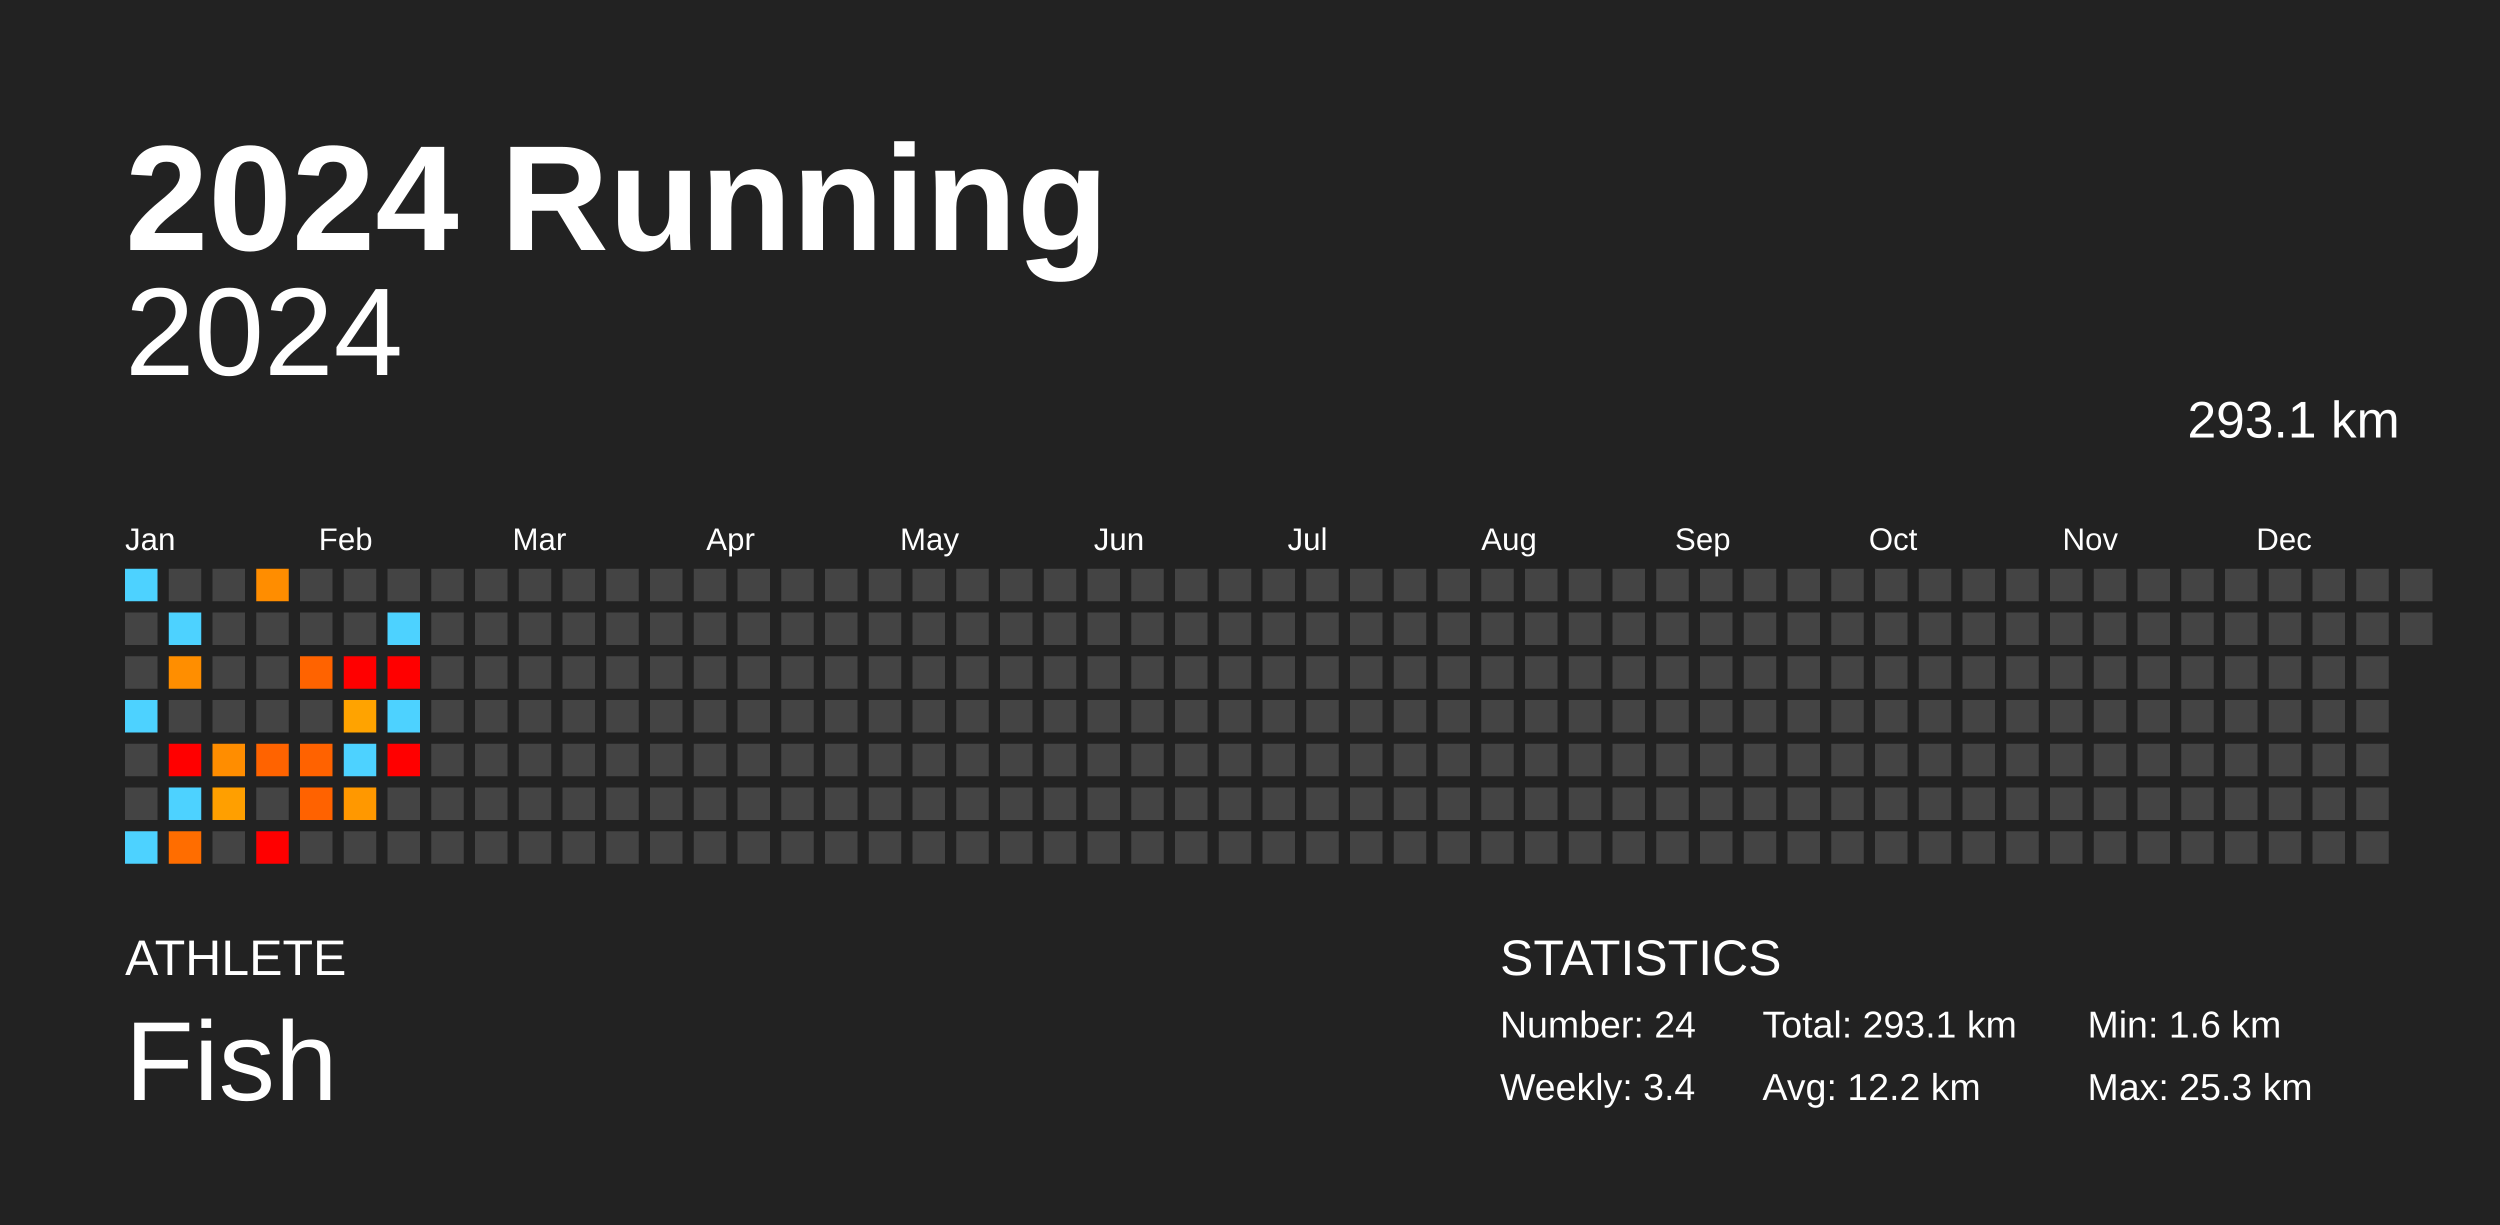
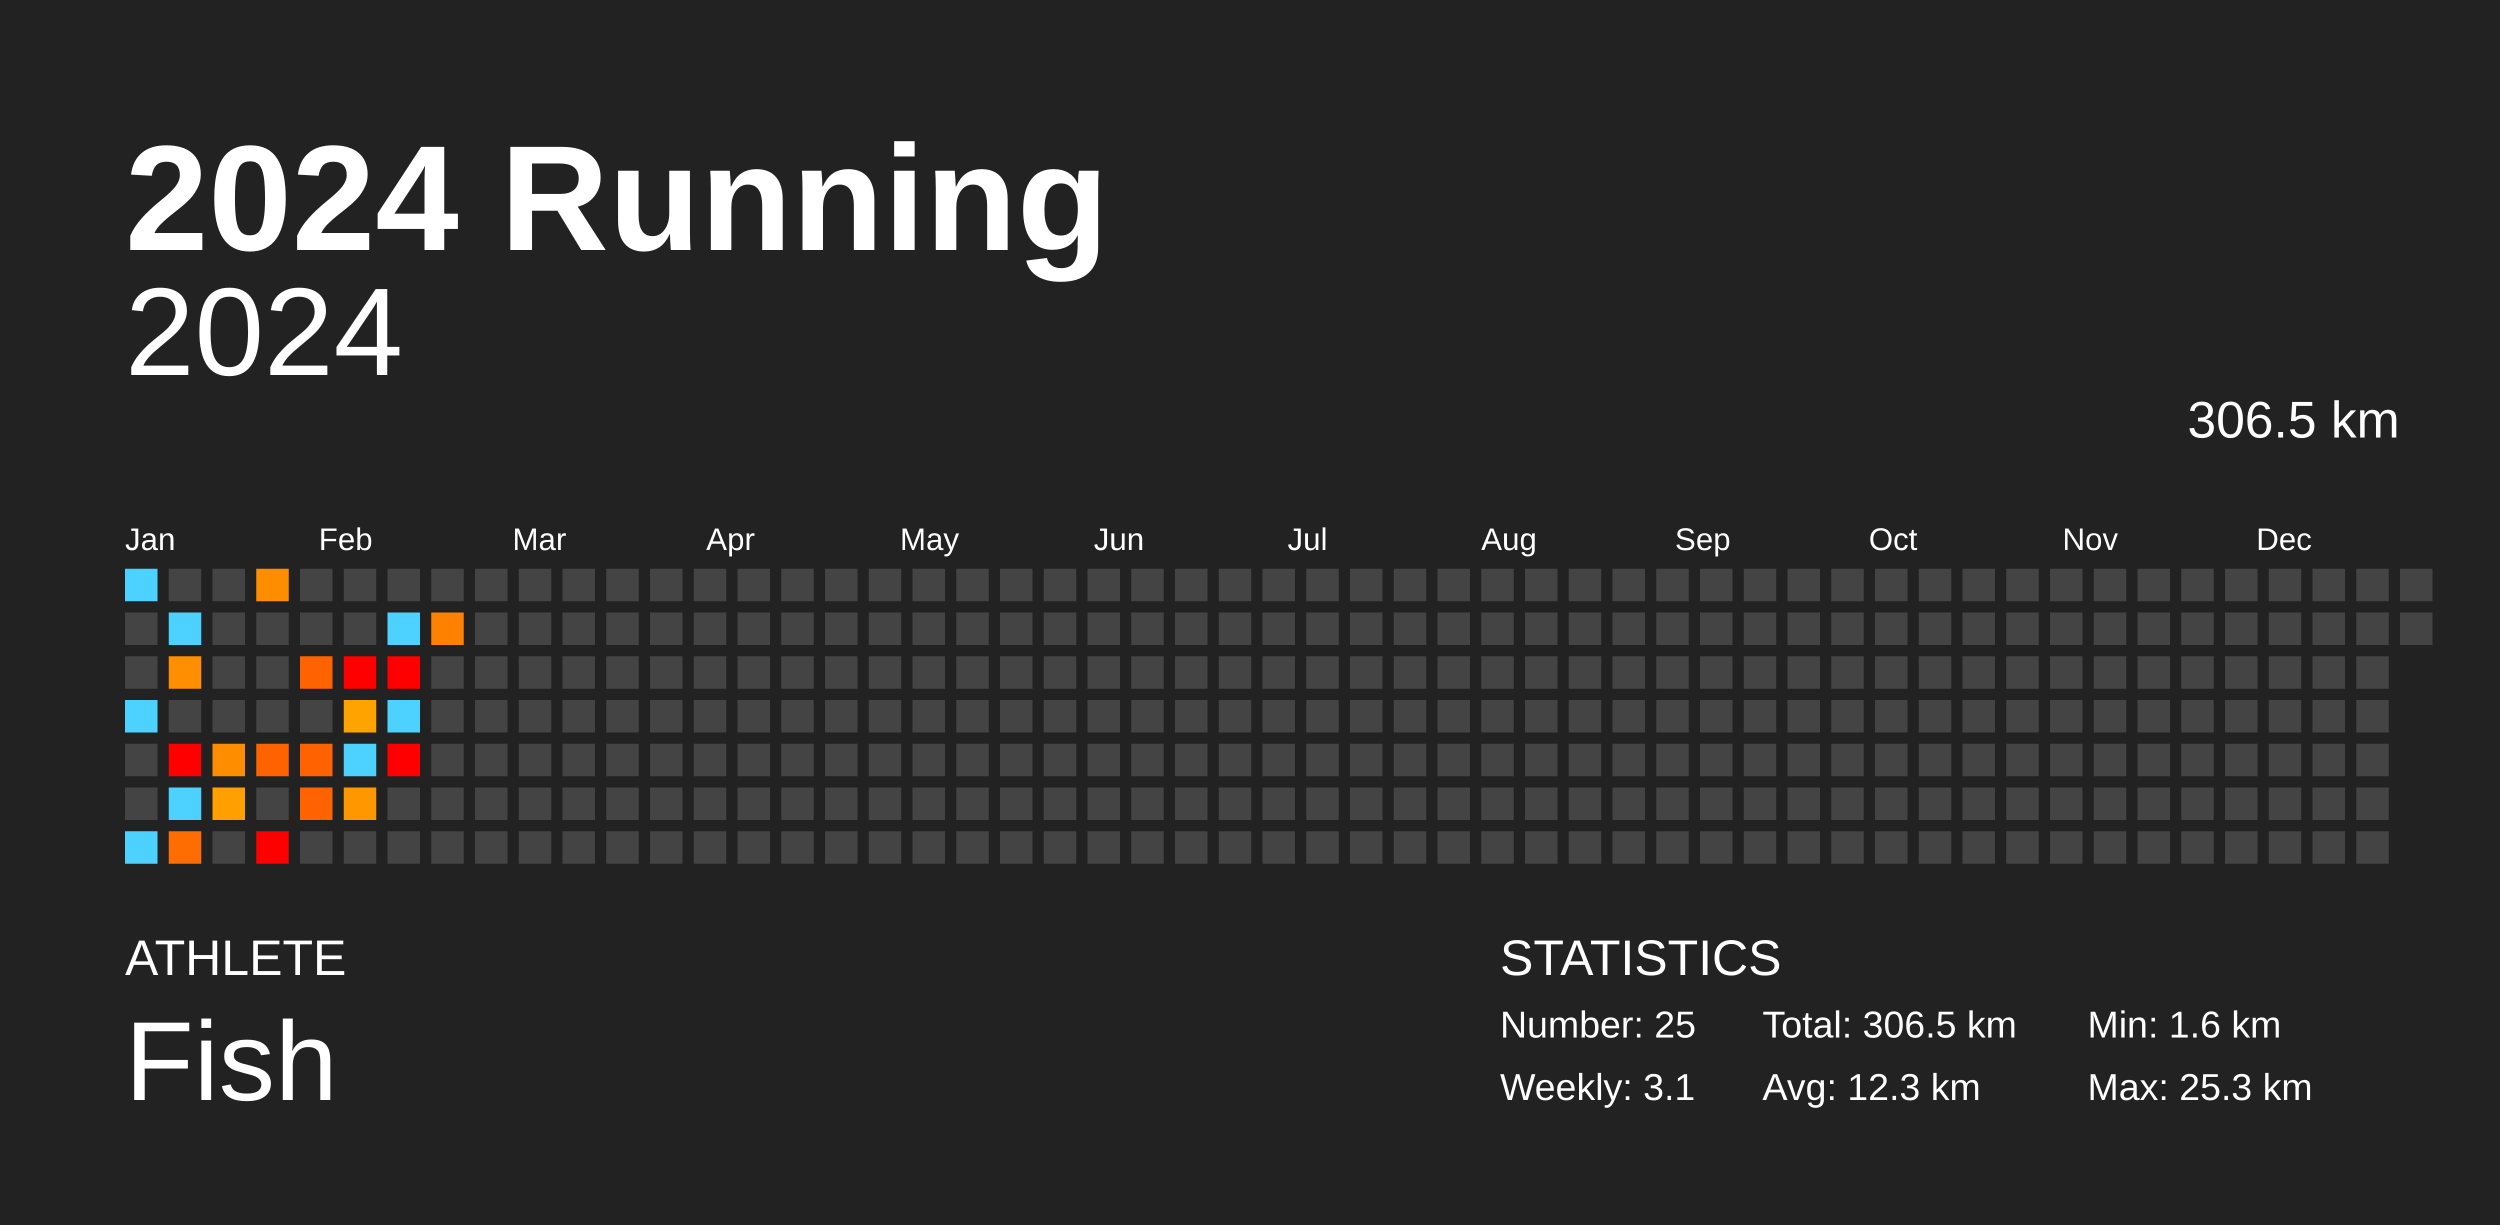
<svg xmlns="http://www.w3.org/2000/svg" baseProfile="full" height="98mm" version="1.1" viewBox="0,0,200,98" width="200mm">
  <defs />
  <rect fill="#222222" height="98" width="200" x="0" y="0" />
  <text fill="#FFFFFF" style="font-size:12px; font-family:Arial; font-weight:bold;" x="10" y="20">2024 Running</text>
  <text fill="#FFFFFF" style="font-size:4px; font-family:Arial" x="10" y="78">ATHLETE</text>
  <text fill="#FFFFFF" style="font-size:9px; font-family:Arial" x="10" y="88">Fish</text>
  <text fill="#FFFFFF" style="font-size:4px; font-family:Arial" x="120" y="78">STATISTICS</text>
-   <text fill="#FFFFFF" style="font-size:3px; font-family:Arial" x="120" y="83">Number: 24</text>
-   <text fill="#FFFFFF" style="font-size:3px; font-family:Arial" x="120" y="88">Weekly: 3.4</text>
-   <text fill="#FFFFFF" style="font-size:3px; font-family:Arial" x="141" y="83">Total: 293.1 km</text>
-   <text fill="#FFFFFF" style="font-size:3px; font-family:Arial" x="141" y="88">Avg: 12.2 km</text>
+   <text fill="#FFFFFF" style="font-size:3px; font-family:Arial" x="120" y="83">Number: 25</text>
+   <text fill="#FFFFFF" style="font-size:3px; font-family:Arial" x="120" y="88">Weekly: 3.1</text>
+   <text fill="#FFFFFF" style="font-size:3px; font-family:Arial" x="141" y="83">Total: 306.5 km</text>
+   <text fill="#FFFFFF" style="font-size:3px; font-family:Arial" x="141" y="88">Avg: 12.3 km</text>
  <text fill="#FFFFFF" style="font-size:3px; font-family:Arial" x="167" y="83">Min: 1.6 km</text>
  <text fill="#FFFFFF" style="font-size:3px; font-family:Arial" x="167" y="88">Max: 25.3 km</text>
  <text alignment-baseline="hanging" fill="#FFFFFF" style="font-size:10.0px; font-family:Arial;" x="10" y="30">2024</text>
-   <text alignment-baseline="hanging" fill="#FFFFFF" style="font-size:4.125px; font-family:Arial;" x="175" y="35">293.1 km</text>
+   <text alignment-baseline="hanging" fill="#FFFFFF" style="font-size:4.125px; font-family:Arial;" x="175" y="35">306.5 km</text>
  <text fill="#FFFFFF" style="font-size:2.5px; font-family:Arial" x="10.0" y="44">Jan</text>
  <text fill="#FFFFFF" style="font-size:2.5px; font-family:Arial" x="25.5" y="44">Feb</text>
  <text fill="#FFFFFF" style="font-size:2.5px; font-family:Arial" x="41.0" y="44">Mar</text>
  <text fill="#FFFFFF" style="font-size:2.5px; font-family:Arial" x="56.5" y="44">Apr</text>
  <text fill="#FFFFFF" style="font-size:2.5px; font-family:Arial" x="72.0" y="44">May</text>
  <text fill="#FFFFFF" style="font-size:2.5px; font-family:Arial" x="87.5" y="44">Jun</text>
  <text fill="#FFFFFF" style="font-size:2.5px; font-family:Arial" x="103.0" y="44">Jul</text>
  <text fill="#FFFFFF" style="font-size:2.5px; font-family:Arial" x="118.5" y="44">Aug</text>
  <text fill="#FFFFFF" style="font-size:2.5px; font-family:Arial" x="134.0" y="44">Sep</text>
  <text fill="#FFFFFF" style="font-size:2.5px; font-family:Arial" x="149.5" y="44">Oct</text>
  <text fill="#FFFFFF" style="font-size:2.5px; font-family:Arial" x="165.0" y="44">Nov</text>
  <text fill="#FFFFFF" style="font-size:2.5px; font-family:Arial" x="180.5" y="44">Dec</text>
  <rect fill="#4dd2ff" height="2.6" width="2.6" x="10.0" y="45.5" />
  <rect fill="#444444" height="2.6" width="2.6" x="10.0" y="49.0" />
  <rect fill="#444444" height="2.6" width="2.6" x="10.0" y="52.5" />
  <rect fill="#4dd2ff" height="2.6" width="2.6" x="10.0" y="56.0" />
  <rect fill="#444444" height="2.6" width="2.6" x="10.0" y="59.5" />
  <rect fill="#444444" height="2.6" width="2.6" x="10.0" y="63.0" />
  <rect fill="#4dd2ff" height="2.6" width="2.6" x="10.0" y="66.5" />
  <rect fill="#444444" height="2.6" width="2.6" x="13.5" y="45.5" />
  <rect fill="#4dd2ff" height="2.6" width="2.6" x="13.5" y="49.0" />
  <rect fill="#ff8e00" height="2.6" width="2.6" x="13.5" y="52.5" />
  <rect fill="#444444" height="2.6" width="2.6" x="13.5" y="56.0" />
  <rect fill="red" height="2.6" width="2.6" x="13.5" y="59.5" />
  <rect fill="#4dd2ff" height="2.6" width="2.6" x="13.5" y="63.0" />
  <rect fill="#ff6d00" height="2.6" width="2.6" x="13.5" y="66.5" />
  <rect fill="#444444" height="2.6" width="2.6" x="17.0" y="45.5" />
  <rect fill="#444444" height="2.6" width="2.6" x="17.0" y="49.0" />
  <rect fill="#444444" height="2.6" width="2.6" x="17.0" y="52.5" />
  <rect fill="#444444" height="2.6" width="2.6" x="17.0" y="56.0" />
  <rect fill="#ff8d00" height="2.6" width="2.6" x="17.0" y="59.5" />
  <rect fill="#ff9f00" height="2.6" width="2.6" x="17.0" y="63.0" />
  <rect fill="#444444" height="2.6" width="2.6" x="17.0" y="66.5" />
  <rect fill="#ff8d00" height="2.6" width="2.6" x="20.5" y="45.5" />
  <rect fill="#444444" height="2.6" width="2.6" x="20.5" y="49.0" />
  <rect fill="#444444" height="2.6" width="2.6" x="20.5" y="52.5" />
  <rect fill="#444444" height="2.6" width="2.6" x="20.5" y="56.0" />
  <rect fill="#ff6300" height="2.6" width="2.6" x="20.5" y="59.5" />
  <rect fill="#444444" height="2.6" width="2.6" x="20.5" y="63.0" />
  <rect fill="red" height="2.6" width="2.6" x="20.5" y="66.5" />
  <rect fill="#444444" height="2.6" width="2.6" x="24.0" y="45.5" />
  <rect fill="#444444" height="2.6" width="2.6" x="24.0" y="49.0" />
  <rect fill="#ff6300" height="2.6" width="2.6" x="24.0" y="52.5" />
  <rect fill="#444444" height="2.6" width="2.6" x="24.0" y="56.0" />
  <rect fill="#ff6200" height="2.6" width="2.6" x="24.0" y="59.5" />
  <rect fill="#ff6200" height="2.6" width="2.6" x="24.0" y="63.0" />
  <rect fill="#444444" height="2.6" width="2.6" x="24.0" y="66.5" />
  <rect fill="#444444" height="2.6" width="2.6" x="27.5" y="45.5" />
  <rect fill="#444444" height="2.6" width="2.6" x="27.5" y="49.0" />
  <rect fill="red" height="2.6" width="2.6" x="27.5" y="52.5" />
  <rect fill="#ffa300" height="2.6" width="2.6" x="27.5" y="56.0" />
  <rect fill="#4dd2ff" height="2.6" width="2.6" x="27.5" y="59.5" />
  <rect fill="#ff9800" height="2.6" width="2.6" x="27.5" y="63.0" />
  <rect fill="#444444" height="2.6" width="2.6" x="27.5" y="66.5" />
  <rect fill="#444444" height="2.6" width="2.6" x="31.0" y="45.5" />
  <rect fill="#4dd2ff" height="2.6" width="2.6" x="31.0" y="49.0" />
  <rect fill="red" height="2.6" width="2.6" x="31.0" y="52.5" />
  <rect fill="#4dd2ff" height="2.6" width="2.6" x="31.0" y="56.0" />
  <rect fill="red" height="2.6" width="2.6" x="31.0" y="59.5" />
  <rect fill="#444444" height="2.6" width="2.6" x="31.0" y="63.0" />
  <rect fill="#444444" height="2.6" width="2.6" x="31.0" y="66.5" />
  <rect fill="#444444" height="2.6" width="2.6" x="34.5" y="45.5" />
-   <rect fill="#444444" height="2.6" width="2.6" x="34.5" y="49.0" />
+   <rect fill="#ff8100" height="2.6" width="2.6" x="34.5" y="49.0" />
  <rect fill="#444444" height="2.6" width="2.6" x="34.5" y="52.5" />
  <rect fill="#444444" height="2.6" width="2.6" x="34.5" y="56.0" />
  <rect fill="#444444" height="2.6" width="2.6" x="34.5" y="59.5" />
  <rect fill="#444444" height="2.6" width="2.6" x="34.5" y="63.0" />
  <rect fill="#444444" height="2.6" width="2.6" x="34.5" y="66.5" />
  <rect fill="#444444" height="2.6" width="2.6" x="38.0" y="45.5" />
  <rect fill="#444444" height="2.6" width="2.6" x="38.0" y="49.0" />
  <rect fill="#444444" height="2.6" width="2.6" x="38.0" y="52.5" />
  <rect fill="#444444" height="2.6" width="2.6" x="38.0" y="56.0" />
  <rect fill="#444444" height="2.6" width="2.6" x="38.0" y="59.5" />
  <rect fill="#444444" height="2.6" width="2.6" x="38.0" y="63.0" />
  <rect fill="#444444" height="2.6" width="2.6" x="38.0" y="66.5" />
  <rect fill="#444444" height="2.6" width="2.6" x="41.5" y="45.5" />
  <rect fill="#444444" height="2.6" width="2.6" x="41.5" y="49.0" />
  <rect fill="#444444" height="2.6" width="2.6" x="41.5" y="52.5" />
  <rect fill="#444444" height="2.6" width="2.6" x="41.5" y="56.0" />
  <rect fill="#444444" height="2.6" width="2.6" x="41.5" y="59.5" />
  <rect fill="#444444" height="2.6" width="2.6" x="41.5" y="63.0" />
  <rect fill="#444444" height="2.6" width="2.6" x="41.5" y="66.5" />
  <rect fill="#444444" height="2.6" width="2.6" x="45.0" y="45.5" />
  <rect fill="#444444" height="2.6" width="2.6" x="45.0" y="49.0" />
  <rect fill="#444444" height="2.6" width="2.6" x="45.0" y="52.5" />
  <rect fill="#444444" height="2.6" width="2.6" x="45.0" y="56.0" />
  <rect fill="#444444" height="2.6" width="2.6" x="45.0" y="59.5" />
  <rect fill="#444444" height="2.6" width="2.6" x="45.0" y="63.0" />
  <rect fill="#444444" height="2.6" width="2.6" x="45.0" y="66.5" />
  <rect fill="#444444" height="2.6" width="2.6" x="48.5" y="45.5" />
  <rect fill="#444444" height="2.6" width="2.6" x="48.5" y="49.0" />
  <rect fill="#444444" height="2.6" width="2.6" x="48.5" y="52.5" />
  <rect fill="#444444" height="2.6" width="2.6" x="48.5" y="56.0" />
  <rect fill="#444444" height="2.6" width="2.6" x="48.5" y="59.5" />
  <rect fill="#444444" height="2.6" width="2.6" x="48.5" y="63.0" />
  <rect fill="#444444" height="2.6" width="2.6" x="48.5" y="66.5" />
  <rect fill="#444444" height="2.6" width="2.6" x="52.0" y="45.5" />
  <rect fill="#444444" height="2.6" width="2.6" x="52.0" y="49.0" />
  <rect fill="#444444" height="2.6" width="2.6" x="52.0" y="52.5" />
  <rect fill="#444444" height="2.6" width="2.6" x="52.0" y="56.0" />
  <rect fill="#444444" height="2.6" width="2.6" x="52.0" y="59.5" />
  <rect fill="#444444" height="2.6" width="2.6" x="52.0" y="63.0" />
  <rect fill="#444444" height="2.6" width="2.6" x="52.0" y="66.5" />
  <rect fill="#444444" height="2.6" width="2.6" x="55.5" y="45.5" />
  <rect fill="#444444" height="2.6" width="2.6" x="55.5" y="49.0" />
  <rect fill="#444444" height="2.6" width="2.6" x="55.5" y="52.5" />
  <rect fill="#444444" height="2.6" width="2.6" x="55.5" y="56.0" />
  <rect fill="#444444" height="2.6" width="2.6" x="55.5" y="59.5" />
  <rect fill="#444444" height="2.6" width="2.6" x="55.5" y="63.0" />
  <rect fill="#444444" height="2.6" width="2.6" x="55.5" y="66.5" />
  <rect fill="#444444" height="2.6" width="2.6" x="59.0" y="45.5" />
  <rect fill="#444444" height="2.6" width="2.6" x="59.0" y="49.0" />
  <rect fill="#444444" height="2.6" width="2.6" x="59.0" y="52.5" />
  <rect fill="#444444" height="2.6" width="2.6" x="59.0" y="56.0" />
  <rect fill="#444444" height="2.6" width="2.6" x="59.0" y="59.5" />
  <rect fill="#444444" height="2.6" width="2.6" x="59.0" y="63.0" />
  <rect fill="#444444" height="2.6" width="2.6" x="59.0" y="66.5" />
  <rect fill="#444444" height="2.6" width="2.6" x="62.5" y="45.5" />
  <rect fill="#444444" height="2.6" width="2.6" x="62.5" y="49.0" />
  <rect fill="#444444" height="2.6" width="2.6" x="62.5" y="52.5" />
  <rect fill="#444444" height="2.6" width="2.6" x="62.5" y="56.0" />
  <rect fill="#444444" height="2.6" width="2.6" x="62.5" y="59.5" />
  <rect fill="#444444" height="2.6" width="2.6" x="62.5" y="63.0" />
  <rect fill="#444444" height="2.6" width="2.6" x="62.5" y="66.5" />
  <rect fill="#444444" height="2.6" width="2.6" x="66.0" y="45.5" />
  <rect fill="#444444" height="2.6" width="2.6" x="66.0" y="49.0" />
  <rect fill="#444444" height="2.6" width="2.6" x="66.0" y="52.5" />
  <rect fill="#444444" height="2.6" width="2.6" x="66.0" y="56.0" />
  <rect fill="#444444" height="2.6" width="2.6" x="66.0" y="59.5" />
  <rect fill="#444444" height="2.6" width="2.6" x="66.0" y="63.0" />
  <rect fill="#444444" height="2.6" width="2.6" x="66.0" y="66.5" />
  <rect fill="#444444" height="2.6" width="2.6" x="69.5" y="45.5" />
  <rect fill="#444444" height="2.6" width="2.6" x="69.5" y="49.0" />
  <rect fill="#444444" height="2.6" width="2.6" x="69.5" y="52.5" />
  <rect fill="#444444" height="2.6" width="2.6" x="69.5" y="56.0" />
  <rect fill="#444444" height="2.6" width="2.6" x="69.5" y="59.5" />
  <rect fill="#444444" height="2.6" width="2.6" x="69.5" y="63.0" />
  <rect fill="#444444" height="2.6" width="2.6" x="69.5" y="66.5" />
  <rect fill="#444444" height="2.6" width="2.6" x="73.0" y="45.5" />
  <rect fill="#444444" height="2.6" width="2.6" x="73.0" y="49.0" />
  <rect fill="#444444" height="2.6" width="2.6" x="73.0" y="52.5" />
  <rect fill="#444444" height="2.6" width="2.6" x="73.0" y="56.0" />
  <rect fill="#444444" height="2.6" width="2.6" x="73.0" y="59.5" />
  <rect fill="#444444" height="2.6" width="2.6" x="73.0" y="63.0" />
  <rect fill="#444444" height="2.6" width="2.6" x="73.0" y="66.5" />
  <rect fill="#444444" height="2.6" width="2.6" x="76.5" y="45.5" />
  <rect fill="#444444" height="2.6" width="2.6" x="76.5" y="49.0" />
  <rect fill="#444444" height="2.6" width="2.6" x="76.5" y="52.5" />
  <rect fill="#444444" height="2.6" width="2.6" x="76.5" y="56.0" />
  <rect fill="#444444" height="2.6" width="2.6" x="76.5" y="59.5" />
  <rect fill="#444444" height="2.6" width="2.6" x="76.5" y="63.0" />
  <rect fill="#444444" height="2.6" width="2.6" x="76.5" y="66.5" />
  <rect fill="#444444" height="2.6" width="2.6" x="80.0" y="45.5" />
  <rect fill="#444444" height="2.6" width="2.6" x="80.0" y="49.0" />
  <rect fill="#444444" height="2.6" width="2.6" x="80.0" y="52.5" />
  <rect fill="#444444" height="2.6" width="2.6" x="80.0" y="56.0" />
  <rect fill="#444444" height="2.6" width="2.6" x="80.0" y="59.5" />
  <rect fill="#444444" height="2.6" width="2.6" x="80.0" y="63.0" />
  <rect fill="#444444" height="2.6" width="2.6" x="80.0" y="66.5" />
  <rect fill="#444444" height="2.6" width="2.6" x="83.5" y="45.5" />
  <rect fill="#444444" height="2.6" width="2.6" x="83.5" y="49.0" />
  <rect fill="#444444" height="2.6" width="2.6" x="83.5" y="52.5" />
  <rect fill="#444444" height="2.6" width="2.6" x="83.5" y="56.0" />
  <rect fill="#444444" height="2.6" width="2.6" x="83.5" y="59.5" />
  <rect fill="#444444" height="2.6" width="2.6" x="83.5" y="63.0" />
  <rect fill="#444444" height="2.6" width="2.6" x="83.5" y="66.5" />
  <rect fill="#444444" height="2.6" width="2.6" x="87.0" y="45.5" />
  <rect fill="#444444" height="2.6" width="2.6" x="87.0" y="49.0" />
  <rect fill="#444444" height="2.6" width="2.6" x="87.0" y="52.5" />
  <rect fill="#444444" height="2.6" width="2.6" x="87.0" y="56.0" />
  <rect fill="#444444" height="2.6" width="2.6" x="87.0" y="59.5" />
  <rect fill="#444444" height="2.6" width="2.6" x="87.0" y="63.0" />
  <rect fill="#444444" height="2.6" width="2.6" x="87.0" y="66.5" />
  <rect fill="#444444" height="2.6" width="2.6" x="90.5" y="45.5" />
  <rect fill="#444444" height="2.6" width="2.6" x="90.5" y="49.0" />
  <rect fill="#444444" height="2.6" width="2.6" x="90.5" y="52.5" />
  <rect fill="#444444" height="2.6" width="2.6" x="90.5" y="56.0" />
  <rect fill="#444444" height="2.6" width="2.6" x="90.5" y="59.5" />
  <rect fill="#444444" height="2.6" width="2.6" x="90.5" y="63.0" />
  <rect fill="#444444" height="2.6" width="2.6" x="90.5" y="66.5" />
  <rect fill="#444444" height="2.6" width="2.6" x="94.0" y="45.5" />
  <rect fill="#444444" height="2.6" width="2.6" x="94.0" y="49.0" />
  <rect fill="#444444" height="2.6" width="2.6" x="94.0" y="52.5" />
  <rect fill="#444444" height="2.6" width="2.6" x="94.0" y="56.0" />
  <rect fill="#444444" height="2.6" width="2.6" x="94.0" y="59.5" />
  <rect fill="#444444" height="2.6" width="2.6" x="94.0" y="63.0" />
  <rect fill="#444444" height="2.6" width="2.6" x="94.0" y="66.5" />
  <rect fill="#444444" height="2.6" width="2.6" x="97.5" y="45.5" />
  <rect fill="#444444" height="2.6" width="2.6" x="97.5" y="49.0" />
  <rect fill="#444444" height="2.6" width="2.6" x="97.5" y="52.5" />
  <rect fill="#444444" height="2.6" width="2.6" x="97.5" y="56.0" />
  <rect fill="#444444" height="2.6" width="2.6" x="97.5" y="59.5" />
  <rect fill="#444444" height="2.6" width="2.6" x="97.5" y="63.0" />
  <rect fill="#444444" height="2.6" width="2.6" x="97.5" y="66.5" />
  <rect fill="#444444" height="2.6" width="2.6" x="101.0" y="45.5" />
  <rect fill="#444444" height="2.6" width="2.6" x="101.0" y="49.0" />
  <rect fill="#444444" height="2.6" width="2.6" x="101.0" y="52.5" />
  <rect fill="#444444" height="2.6" width="2.6" x="101.0" y="56.0" />
  <rect fill="#444444" height="2.6" width="2.6" x="101.0" y="59.5" />
  <rect fill="#444444" height="2.6" width="2.6" x="101.0" y="63.0" />
  <rect fill="#444444" height="2.6" width="2.6" x="101.0" y="66.5" />
  <rect fill="#444444" height="2.6" width="2.6" x="104.5" y="45.5" />
  <rect fill="#444444" height="2.6" width="2.6" x="104.5" y="49.0" />
  <rect fill="#444444" height="2.6" width="2.6" x="104.5" y="52.5" />
  <rect fill="#444444" height="2.6" width="2.6" x="104.5" y="56.0" />
  <rect fill="#444444" height="2.6" width="2.6" x="104.5" y="59.5" />
  <rect fill="#444444" height="2.6" width="2.6" x="104.5" y="63.0" />
  <rect fill="#444444" height="2.6" width="2.6" x="104.5" y="66.5" />
  <rect fill="#444444" height="2.6" width="2.6" x="108.0" y="45.5" />
  <rect fill="#444444" height="2.6" width="2.6" x="108.0" y="49.0" />
  <rect fill="#444444" height="2.6" width="2.6" x="108.0" y="52.5" />
  <rect fill="#444444" height="2.6" width="2.6" x="108.0" y="56.0" />
  <rect fill="#444444" height="2.6" width="2.6" x="108.0" y="59.5" />
  <rect fill="#444444" height="2.6" width="2.6" x="108.0" y="63.0" />
  <rect fill="#444444" height="2.6" width="2.6" x="108.0" y="66.5" />
  <rect fill="#444444" height="2.6" width="2.6" x="111.5" y="45.5" />
  <rect fill="#444444" height="2.6" width="2.6" x="111.5" y="49.0" />
  <rect fill="#444444" height="2.6" width="2.6" x="111.5" y="52.5" />
  <rect fill="#444444" height="2.6" width="2.6" x="111.5" y="56.0" />
  <rect fill="#444444" height="2.6" width="2.6" x="111.5" y="59.5" />
  <rect fill="#444444" height="2.6" width="2.6" x="111.5" y="63.0" />
  <rect fill="#444444" height="2.6" width="2.6" x="111.5" y="66.5" />
  <rect fill="#444444" height="2.6" width="2.6" x="115.0" y="45.5" />
  <rect fill="#444444" height="2.6" width="2.6" x="115.0" y="49.0" />
  <rect fill="#444444" height="2.6" width="2.6" x="115.0" y="52.5" />
  <rect fill="#444444" height="2.6" width="2.6" x="115.0" y="56.0" />
  <rect fill="#444444" height="2.6" width="2.6" x="115.0" y="59.5" />
  <rect fill="#444444" height="2.6" width="2.6" x="115.0" y="63.0" />
  <rect fill="#444444" height="2.6" width="2.6" x="115.0" y="66.5" />
  <rect fill="#444444" height="2.6" width="2.6" x="118.5" y="45.5" />
  <rect fill="#444444" height="2.6" width="2.6" x="118.5" y="49.0" />
  <rect fill="#444444" height="2.6" width="2.6" x="118.5" y="52.5" />
  <rect fill="#444444" height="2.6" width="2.6" x="118.5" y="56.0" />
  <rect fill="#444444" height="2.6" width="2.6" x="118.5" y="59.5" />
  <rect fill="#444444" height="2.6" width="2.6" x="118.5" y="63.0" />
  <rect fill="#444444" height="2.6" width="2.6" x="118.5" y="66.5" />
  <rect fill="#444444" height="2.6" width="2.6" x="122.0" y="45.5" />
  <rect fill="#444444" height="2.6" width="2.6" x="122.0" y="49.0" />
  <rect fill="#444444" height="2.6" width="2.6" x="122.0" y="52.5" />
  <rect fill="#444444" height="2.6" width="2.6" x="122.0" y="56.0" />
  <rect fill="#444444" height="2.6" width="2.6" x="122.0" y="59.5" />
  <rect fill="#444444" height="2.6" width="2.6" x="122.0" y="63.0" />
  <rect fill="#444444" height="2.6" width="2.6" x="122.0" y="66.5" />
  <rect fill="#444444" height="2.6" width="2.6" x="125.5" y="45.5" />
  <rect fill="#444444" height="2.6" width="2.6" x="125.5" y="49.0" />
  <rect fill="#444444" height="2.6" width="2.6" x="125.5" y="52.5" />
  <rect fill="#444444" height="2.6" width="2.6" x="125.5" y="56.0" />
  <rect fill="#444444" height="2.6" width="2.6" x="125.5" y="59.5" />
  <rect fill="#444444" height="2.6" width="2.6" x="125.5" y="63.0" />
  <rect fill="#444444" height="2.6" width="2.6" x="125.5" y="66.5" />
  <rect fill="#444444" height="2.6" width="2.6" x="129.0" y="45.5" />
  <rect fill="#444444" height="2.6" width="2.6" x="129.0" y="49.0" />
  <rect fill="#444444" height="2.6" width="2.6" x="129.0" y="52.5" />
  <rect fill="#444444" height="2.6" width="2.6" x="129.0" y="56.0" />
  <rect fill="#444444" height="2.6" width="2.6" x="129.0" y="59.5" />
  <rect fill="#444444" height="2.6" width="2.6" x="129.0" y="63.0" />
  <rect fill="#444444" height="2.6" width="2.6" x="129.0" y="66.5" />
  <rect fill="#444444" height="2.6" width="2.6" x="132.5" y="45.5" />
  <rect fill="#444444" height="2.6" width="2.6" x="132.5" y="49.0" />
  <rect fill="#444444" height="2.6" width="2.6" x="132.5" y="52.5" />
  <rect fill="#444444" height="2.6" width="2.6" x="132.5" y="56.0" />
  <rect fill="#444444" height="2.6" width="2.6" x="132.5" y="59.5" />
  <rect fill="#444444" height="2.6" width="2.6" x="132.5" y="63.0" />
  <rect fill="#444444" height="2.6" width="2.6" x="132.5" y="66.5" />
  <rect fill="#444444" height="2.6" width="2.6" x="136.0" y="45.5" />
  <rect fill="#444444" height="2.6" width="2.6" x="136.0" y="49.0" />
  <rect fill="#444444" height="2.6" width="2.6" x="136.0" y="52.5" />
  <rect fill="#444444" height="2.6" width="2.6" x="136.0" y="56.0" />
  <rect fill="#444444" height="2.6" width="2.6" x="136.0" y="59.5" />
  <rect fill="#444444" height="2.6" width="2.6" x="136.0" y="63.0" />
  <rect fill="#444444" height="2.6" width="2.6" x="136.0" y="66.5" />
  <rect fill="#444444" height="2.6" width="2.6" x="139.5" y="45.5" />
  <rect fill="#444444" height="2.6" width="2.6" x="139.5" y="49.0" />
  <rect fill="#444444" height="2.6" width="2.6" x="139.5" y="52.5" />
  <rect fill="#444444" height="2.6" width="2.6" x="139.5" y="56.0" />
  <rect fill="#444444" height="2.6" width="2.6" x="139.5" y="59.5" />
  <rect fill="#444444" height="2.6" width="2.6" x="139.5" y="63.0" />
  <rect fill="#444444" height="2.6" width="2.6" x="139.5" y="66.5" />
  <rect fill="#444444" height="2.6" width="2.6" x="143.0" y="45.5" />
  <rect fill="#444444" height="2.6" width="2.6" x="143.0" y="49.0" />
  <rect fill="#444444" height="2.6" width="2.6" x="143.0" y="52.5" />
  <rect fill="#444444" height="2.6" width="2.6" x="143.0" y="56.0" />
  <rect fill="#444444" height="2.6" width="2.6" x="143.0" y="59.5" />
  <rect fill="#444444" height="2.6" width="2.6" x="143.0" y="63.0" />
  <rect fill="#444444" height="2.6" width="2.6" x="143.0" y="66.5" />
  <rect fill="#444444" height="2.6" width="2.6" x="146.5" y="45.5" />
  <rect fill="#444444" height="2.6" width="2.6" x="146.5" y="49.0" />
  <rect fill="#444444" height="2.6" width="2.6" x="146.5" y="52.5" />
  <rect fill="#444444" height="2.6" width="2.6" x="146.5" y="56.0" />
  <rect fill="#444444" height="2.6" width="2.6" x="146.5" y="59.5" />
  <rect fill="#444444" height="2.6" width="2.6" x="146.5" y="63.0" />
  <rect fill="#444444" height="2.6" width="2.6" x="146.5" y="66.5" />
  <rect fill="#444444" height="2.6" width="2.6" x="150.0" y="45.5" />
  <rect fill="#444444" height="2.6" width="2.6" x="150.0" y="49.0" />
  <rect fill="#444444" height="2.6" width="2.6" x="150.0" y="52.5" />
  <rect fill="#444444" height="2.6" width="2.6" x="150.0" y="56.0" />
  <rect fill="#444444" height="2.6" width="2.6" x="150.0" y="59.5" />
  <rect fill="#444444" height="2.6" width="2.6" x="150.0" y="63.0" />
  <rect fill="#444444" height="2.6" width="2.6" x="150.0" y="66.5" />
  <rect fill="#444444" height="2.6" width="2.6" x="153.5" y="45.5" />
  <rect fill="#444444" height="2.6" width="2.6" x="153.5" y="49.0" />
  <rect fill="#444444" height="2.6" width="2.6" x="153.5" y="52.5" />
  <rect fill="#444444" height="2.6" width="2.6" x="153.5" y="56.0" />
  <rect fill="#444444" height="2.6" width="2.6" x="153.5" y="59.5" />
  <rect fill="#444444" height="2.6" width="2.6" x="153.5" y="63.0" />
  <rect fill="#444444" height="2.6" width="2.6" x="153.5" y="66.5" />
  <rect fill="#444444" height="2.6" width="2.6" x="157.0" y="45.5" />
  <rect fill="#444444" height="2.6" width="2.6" x="157.0" y="49.0" />
  <rect fill="#444444" height="2.6" width="2.6" x="157.0" y="52.5" />
  <rect fill="#444444" height="2.6" width="2.6" x="157.0" y="56.0" />
  <rect fill="#444444" height="2.6" width="2.6" x="157.0" y="59.5" />
  <rect fill="#444444" height="2.6" width="2.6" x="157.0" y="63.0" />
  <rect fill="#444444" height="2.6" width="2.6" x="157.0" y="66.5" />
  <rect fill="#444444" height="2.6" width="2.6" x="160.5" y="45.5" />
  <rect fill="#444444" height="2.6" width="2.6" x="160.5" y="49.0" />
  <rect fill="#444444" height="2.6" width="2.6" x="160.5" y="52.5" />
  <rect fill="#444444" height="2.6" width="2.6" x="160.5" y="56.0" />
  <rect fill="#444444" height="2.6" width="2.6" x="160.5" y="59.5" />
  <rect fill="#444444" height="2.6" width="2.6" x="160.5" y="63.0" />
  <rect fill="#444444" height="2.6" width="2.6" x="160.5" y="66.5" />
  <rect fill="#444444" height="2.6" width="2.6" x="164.0" y="45.5" />
  <rect fill="#444444" height="2.6" width="2.6" x="164.0" y="49.0" />
  <rect fill="#444444" height="2.6" width="2.6" x="164.0" y="52.5" />
  <rect fill="#444444" height="2.6" width="2.6" x="164.0" y="56.0" />
  <rect fill="#444444" height="2.6" width="2.6" x="164.0" y="59.5" />
  <rect fill="#444444" height="2.6" width="2.6" x="164.0" y="63.0" />
  <rect fill="#444444" height="2.6" width="2.6" x="164.0" y="66.5" />
  <rect fill="#444444" height="2.6" width="2.6" x="167.5" y="45.5" />
  <rect fill="#444444" height="2.6" width="2.6" x="167.5" y="49.0" />
  <rect fill="#444444" height="2.6" width="2.6" x="167.5" y="52.5" />
  <rect fill="#444444" height="2.6" width="2.6" x="167.5" y="56.0" />
  <rect fill="#444444" height="2.6" width="2.6" x="167.5" y="59.5" />
  <rect fill="#444444" height="2.6" width="2.6" x="167.5" y="63.0" />
  <rect fill="#444444" height="2.6" width="2.6" x="167.5" y="66.5" />
  <rect fill="#444444" height="2.6" width="2.6" x="171.0" y="45.5" />
  <rect fill="#444444" height="2.6" width="2.6" x="171.0" y="49.0" />
  <rect fill="#444444" height="2.6" width="2.6" x="171.0" y="52.5" />
  <rect fill="#444444" height="2.6" width="2.6" x="171.0" y="56.0" />
  <rect fill="#444444" height="2.6" width="2.6" x="171.0" y="59.5" />
  <rect fill="#444444" height="2.6" width="2.6" x="171.0" y="63.0" />
  <rect fill="#444444" height="2.6" width="2.6" x="171.0" y="66.5" />
  <rect fill="#444444" height="2.6" width="2.6" x="174.5" y="45.5" />
  <rect fill="#444444" height="2.6" width="2.6" x="174.5" y="49.0" />
  <rect fill="#444444" height="2.6" width="2.6" x="174.5" y="52.5" />
  <rect fill="#444444" height="2.6" width="2.6" x="174.5" y="56.0" />
  <rect fill="#444444" height="2.6" width="2.6" x="174.5" y="59.5" />
  <rect fill="#444444" height="2.6" width="2.6" x="174.5" y="63.0" />
  <rect fill="#444444" height="2.6" width="2.6" x="174.5" y="66.5" />
  <rect fill="#444444" height="2.6" width="2.6" x="178.0" y="45.5" />
  <rect fill="#444444" height="2.6" width="2.6" x="178.0" y="49.0" />
  <rect fill="#444444" height="2.6" width="2.6" x="178.0" y="52.5" />
  <rect fill="#444444" height="2.6" width="2.6" x="178.0" y="56.0" />
  <rect fill="#444444" height="2.6" width="2.6" x="178.0" y="59.5" />
  <rect fill="#444444" height="2.6" width="2.6" x="178.0" y="63.0" />
  <rect fill="#444444" height="2.6" width="2.6" x="178.0" y="66.5" />
  <rect fill="#444444" height="2.6" width="2.6" x="181.5" y="45.5" />
  <rect fill="#444444" height="2.6" width="2.6" x="181.5" y="49.0" />
  <rect fill="#444444" height="2.6" width="2.6" x="181.5" y="52.5" />
  <rect fill="#444444" height="2.6" width="2.6" x="181.5" y="56.0" />
  <rect fill="#444444" height="2.6" width="2.6" x="181.5" y="59.5" />
  <rect fill="#444444" height="2.6" width="2.6" x="181.5" y="63.0" />
  <rect fill="#444444" height="2.6" width="2.6" x="181.5" y="66.5" />
  <rect fill="#444444" height="2.6" width="2.6" x="185.0" y="45.5" />
  <rect fill="#444444" height="2.6" width="2.6" x="185.0" y="49.0" />
  <rect fill="#444444" height="2.6" width="2.6" x="185.0" y="52.5" />
  <rect fill="#444444" height="2.6" width="2.6" x="185.0" y="56.0" />
  <rect fill="#444444" height="2.6" width="2.6" x="185.0" y="59.5" />
  <rect fill="#444444" height="2.6" width="2.6" x="185.0" y="63.0" />
  <rect fill="#444444" height="2.6" width="2.6" x="185.0" y="66.5" />
  <rect fill="#444444" height="2.6" width="2.6" x="188.5" y="45.5" />
  <rect fill="#444444" height="2.6" width="2.6" x="188.5" y="49.0" />
  <rect fill="#444444" height="2.6" width="2.6" x="188.5" y="52.5" />
  <rect fill="#444444" height="2.6" width="2.6" x="188.5" y="56.0" />
  <rect fill="#444444" height="2.6" width="2.6" x="188.5" y="59.5" />
  <rect fill="#444444" height="2.6" width="2.6" x="188.5" y="63.0" />
  <rect fill="#444444" height="2.6" width="2.6" x="188.5" y="66.5" />
  <rect fill="#444444" height="2.6" width="2.6" x="192.0" y="45.5" />
  <rect fill="#444444" height="2.6" width="2.6" x="192.0" y="49.0" />
</svg>
